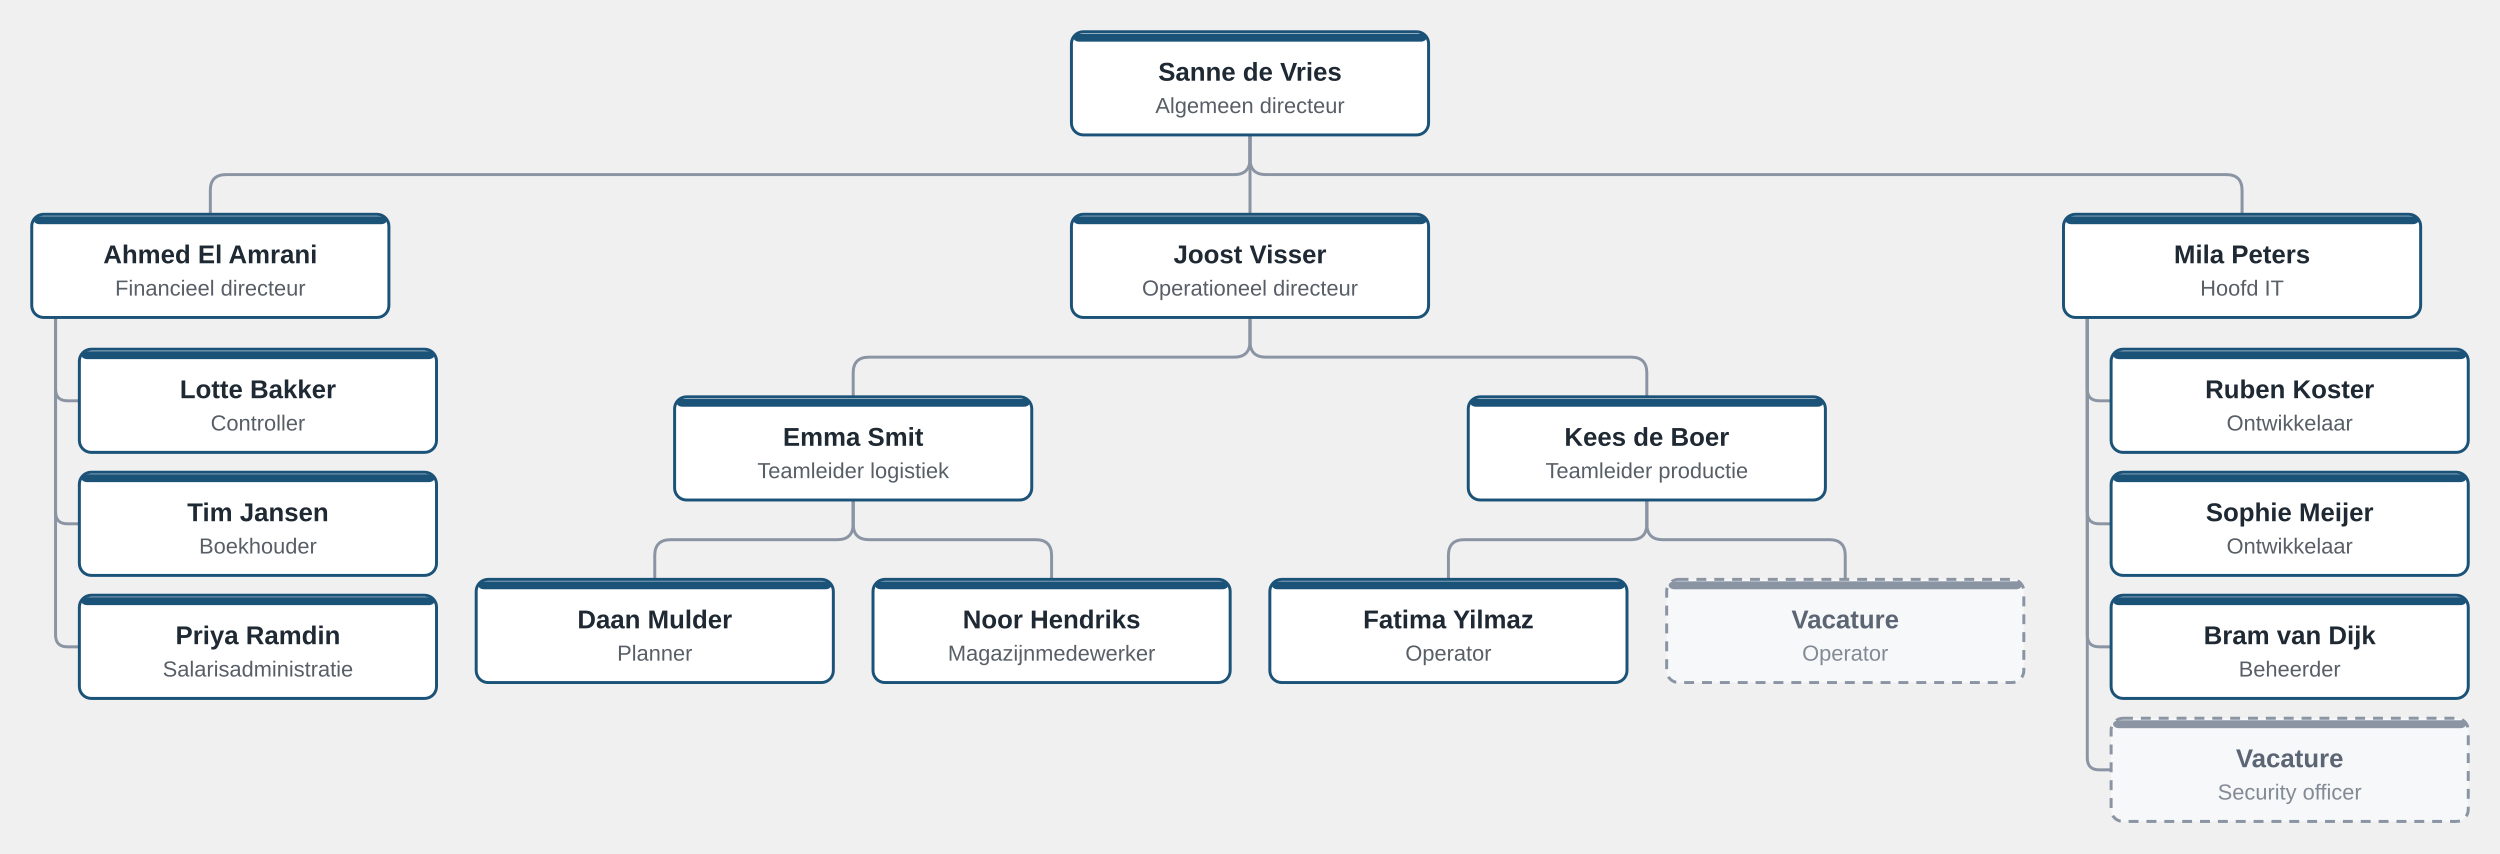
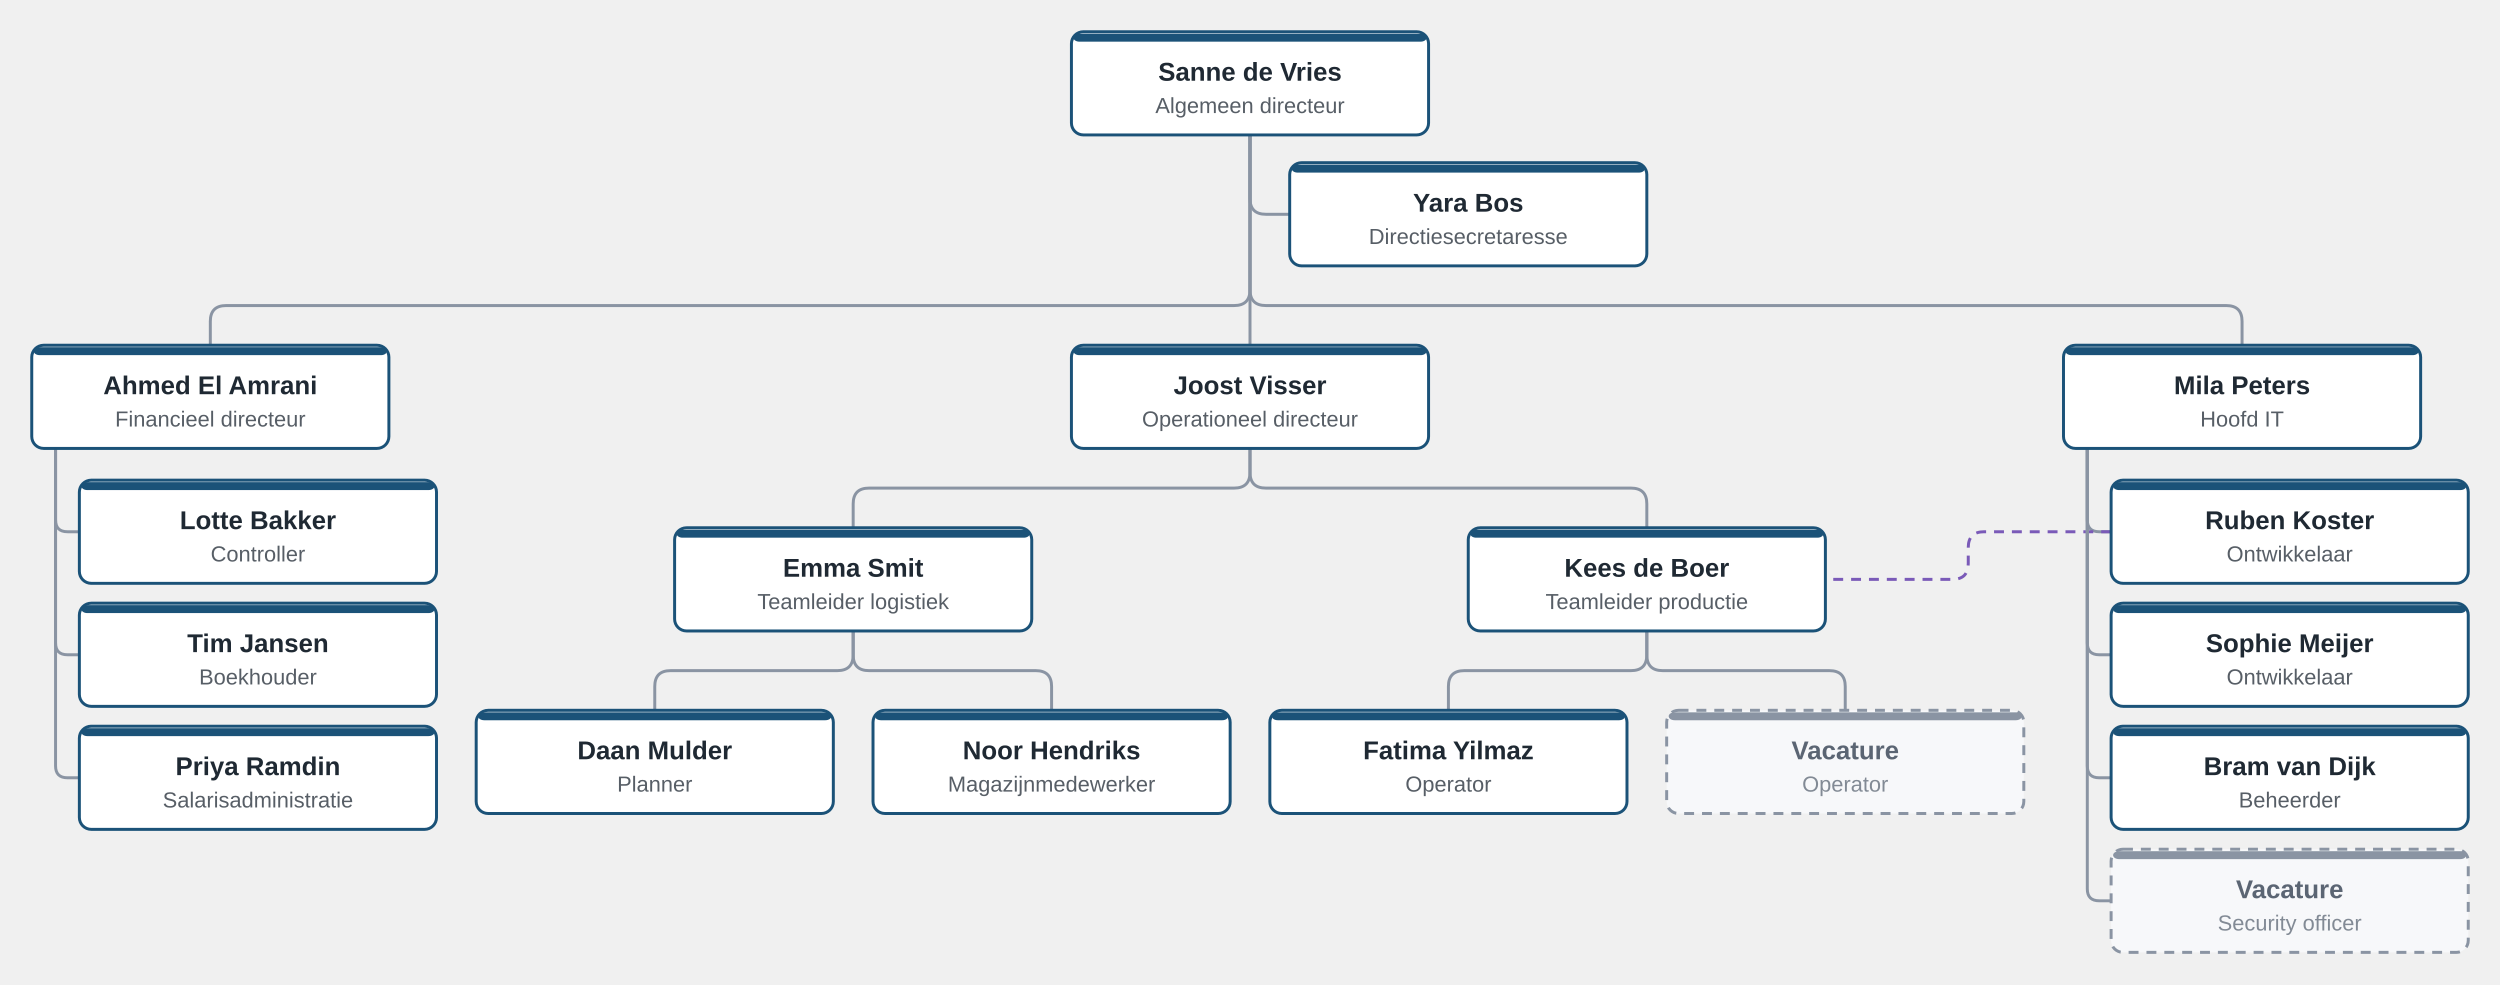
- <svg xmlns="http://www.w3.org/2000/svg" width="1260" height="430" class="weavle-export" viewBox="0 0 1260 430" font-family="&quot;Segoe UI&quot;, Arial, sans-serif">
+ <svg xmlns="http://www.w3.org/2000/svg" width="1260" height="496" class="weavle-export" viewBox="0 0 1260 496" font-family="&quot;Segoe UI&quot;, Arial, sans-serif">
  <g data-viewport="true" transform="translate(20, -44)">
    <g data-layer="edges">
-       <path d="M 86 152 L 86 140 Q 86 132 94 132 L 602 132 Q 610 132 610 124 L 610 112" class="weavle-edge weavle-edge--reportsTo" stroke="#8A94A3" stroke-width="1.5" fill="none" />
-       <path d="M 20 246 L 14 246 Q 8 246 8 240 L 8 204" class="weavle-edge weavle-edge--reportsTo" stroke="#8A94A3" stroke-width="1.5" fill="none" />
-       <path d="M 20 308 L 14 308 Q 8 308 8 302 L 8 204" class="weavle-edge weavle-edge--reportsTo" stroke="#8A94A3" stroke-width="1.5" fill="none" />
-       <path d="M 20 370 L 14 370 Q 8 370 8 364 L 8 204" class="weavle-edge weavle-edge--reportsTo" stroke="#8A94A3" stroke-width="1.5" fill="none" />
-       <path d="M 610 152 L 610 112" class="weavle-edge weavle-edge--reportsTo" stroke="#8A94A3" stroke-width="1.5" fill="none" />
-       <path d="M 410 244 L 410 232 Q 410 224 418 224 L 602 224 Q 610 224 610 216 L 610 204" class="weavle-edge weavle-edge--reportsTo" stroke="#8A94A3" stroke-width="1.5" fill="none" />
-       <path d="M 310 336 L 310 324 Q 310 316 318 316 L 402 316 Q 410 316 410 308 L 410 296" class="weavle-edge weavle-edge--reportsTo" stroke="#8A94A3" stroke-width="1.5" fill="none" />
-       <path d="M 510 336 L 510 324 Q 510 316 502 316 L 418 316 Q 410 316 410 308 L 410 296" class="weavle-edge weavle-edge--reportsTo" stroke="#8A94A3" stroke-width="1.5" fill="none" />
-       <path d="M 810 244 L 810 232 Q 810 224 802 224 L 618 224 Q 610 224 610 216 L 610 204" class="weavle-edge weavle-edge--reportsTo" stroke="#8A94A3" stroke-width="1.5" fill="none" />
-       <path d="M 710 336 L 710 324 Q 710 316 718 316 L 802 316 Q 810 316 810 308 L 810 296" class="weavle-edge weavle-edge--reportsTo" stroke="#8A94A3" stroke-width="1.5" fill="none" />
-       <path d="M 910 336 L 910 324 Q 910 316 902 316 L 818 316 Q 810 316 810 308 L 810 296" class="weavle-edge weavle-edge--reportsTo" stroke="#8A94A3" stroke-width="1.5" fill="none" />
-       <path d="M 1110 152 L 1110 140 Q 1110 132 1102 132 L 618 132 Q 610 132 610 124 L 610 112" class="weavle-edge weavle-edge--reportsTo" stroke="#8A94A3" stroke-width="1.5" fill="none" />
-       <path d="M 1044 246 L 1038 246 Q 1032 246 1032 240 L 1032 204" class="weavle-edge weavle-edge--reportsTo" stroke="#8A94A3" stroke-width="1.5" fill="none" />
-       <path d="M 1044 308 L 1038 308 Q 1032 308 1032 302 L 1032 204" class="weavle-edge weavle-edge--reportsTo" stroke="#8A94A3" stroke-width="1.5" fill="none" />
-       <path d="M 1044 370 L 1038 370 Q 1032 370 1032 364 L 1032 204" class="weavle-edge weavle-edge--reportsTo" stroke="#8A94A3" stroke-width="1.5" fill="none" />
-       <path d="M 1044 432 L 1038 432 Q 1032 432 1032 426 L 1032 204" class="weavle-edge weavle-edge--reportsTo" stroke="#8A94A3" stroke-width="1.5" fill="none" />
+       <path d="M 630 152 L 618 152 Q 610 152 610 144 L 610 112" class="weavle-edge weavle-edge--reportsTo" stroke="#8A94A3" stroke-width="1.5" fill="none" />
+       <path d="M 86 218 L 86 206 Q 86 198 94 198 L 602 198 Q 610 198 610 190 L 610 112" class="weavle-edge weavle-edge--reportsTo" stroke="#8A94A3" stroke-width="1.5" fill="none" />
+       <path d="M 20 312 L 14 312 Q 8 312 8 306 L 8 270" class="weavle-edge weavle-edge--reportsTo" stroke="#8A94A3" stroke-width="1.5" fill="none" />
+       <path d="M 20 374 L 14 374 Q 8 374 8 368 L 8 270" class="weavle-edge weavle-edge--reportsTo" stroke="#8A94A3" stroke-width="1.5" fill="none" />
+       <path d="M 20 436 L 14 436 Q 8 436 8 430 L 8 270" class="weavle-edge weavle-edge--reportsTo" stroke="#8A94A3" stroke-width="1.5" fill="none" />
+       <path d="M 610 218 L 610 112" class="weavle-edge weavle-edge--reportsTo" stroke="#8A94A3" stroke-width="1.5" fill="none" />
+       <path d="M 410 310 L 410 298 Q 410 290 418 290 L 602 290 Q 610 290 610 282 L 610 270" class="weavle-edge weavle-edge--reportsTo" stroke="#8A94A3" stroke-width="1.5" fill="none" />
+       <path d="M 310 402 L 310 390 Q 310 382 318 382 L 402 382 Q 410 382 410 374 L 410 362" class="weavle-edge weavle-edge--reportsTo" stroke="#8A94A3" stroke-width="1.5" fill="none" />
+       <path d="M 510 402 L 510 390 Q 510 382 502 382 L 418 382 Q 410 382 410 374 L 410 362" class="weavle-edge weavle-edge--reportsTo" stroke="#8A94A3" stroke-width="1.5" fill="none" />
+       <path d="M 810 310 L 810 298 Q 810 290 802 290 L 618 290 Q 610 290 610 282 L 610 270" class="weavle-edge weavle-edge--reportsTo" stroke="#8A94A3" stroke-width="1.5" fill="none" />
+       <path d="M 710 402 L 710 390 Q 710 382 718 382 L 802 382 Q 810 382 810 374 L 810 362" class="weavle-edge weavle-edge--reportsTo" stroke="#8A94A3" stroke-width="1.5" fill="none" />
+       <path d="M 910 402 L 910 390 Q 910 382 902 382 L 818 382 Q 810 382 810 374 L 810 362" class="weavle-edge weavle-edge--reportsTo" stroke="#8A94A3" stroke-width="1.5" fill="none" />
+       <path d="M 1110 218 L 1110 206 Q 1110 198 1102 198 L 618 198 Q 610 198 610 190 L 610 112" class="weavle-edge weavle-edge--reportsTo" stroke="#8A94A3" stroke-width="1.5" fill="none" />
+       <path d="M 1044 312 L 1038 312 Q 1032 312 1032 306 L 1032 270" class="weavle-edge weavle-edge--reportsTo" stroke="#8A94A3" stroke-width="1.5" fill="none" />
+       <path d="M 1044 312 L 980 312 Q 972 312 972 320 L 972 328 Q 972 336 964 336 L 900 336" class="weavle-edge weavle-edge--dottedLine" stroke="#7A5AB8" stroke-width="1.5" fill="none" stroke-dasharray="5,4" />
+       <path d="M 1044 374 L 1038 374 Q 1032 374 1032 368 L 1032 270" class="weavle-edge weavle-edge--reportsTo" stroke="#8A94A3" stroke-width="1.5" fill="none" />
+       <path d="M 1044 436 L 1038 436 Q 1032 436 1032 430 L 1032 270" class="weavle-edge weavle-edge--reportsTo" stroke="#8A94A3" stroke-width="1.5" fill="none" />
+       <path d="M 1044 498 L 1038 498 Q 1032 498 1032 492 L 1032 270" class="weavle-edge weavle-edge--reportsTo" stroke="#8A94A3" stroke-width="1.5" fill="none" />
    </g>
    <g data-layer="nodes">
      <g class="weavle-node weavle-node--person">
        <g>
          <rect x="520" y="60" width="180" height="52" rx="6" fill="#FFFFFF" stroke="#1B5278" stroke-width="1.5" class="weavle-node-shape" />
          <rect x="521" y="61" width="178" height="4" rx="3" fill="#1B5278" class="weavle-orgchart-accent" />
          <text text-anchor="middle" font-size="11" fill="#1F2933" fill-opacity="0.75" class="weavle-orgchart-role">
            <tspan x="610" y="100.975">Algemeen directeur</tspan>
          </text>
        </g>
        <text text-anchor="middle" class="weavle-node-label" font-size="13" fill="#1F2933" font-weight="600">
          <tspan x="610" y="84.675">Sanne de Vries</tspan>
        </text>
      </g>
      <g class="weavle-node weavle-node--person">
        <g>
-           <rect x="-4" y="152" width="180" height="52" rx="6" fill="#FFFFFF" stroke="#1B5278" stroke-width="1.5" class="weavle-node-shape" />
-           <rect x="-3" y="153" width="178" height="4" rx="3" fill="#1B5278" class="weavle-orgchart-accent" />
-           <text text-anchor="middle" font-size="11" fill="#1F2933" fill-opacity="0.75" class="weavle-orgchart-role">
-             <tspan x="86" y="192.975">Financieel directeur</tspan>
-           </text>
-         </g>
-         <text text-anchor="middle" class="weavle-node-label" font-size="13" fill="#1F2933" font-weight="600">
-           <tspan x="86" y="176.675">Ahmed El Amrani</tspan>
-         </text>
-       </g>
-       <g class="weavle-node weavle-node--person">
-         <g>
-           <rect x="20" y="220" width="180" height="52" rx="6" fill="#FFFFFF" stroke="#1B5278" stroke-width="1.5" class="weavle-node-shape" />
-           <rect x="21" y="221" width="178" height="4" rx="3" fill="#1B5278" class="weavle-orgchart-accent" />
-           <text text-anchor="middle" font-size="11" fill="#1F2933" fill-opacity="0.75" class="weavle-orgchart-role">
-             <tspan x="110" y="260.975">Controller</tspan>
-           </text>
-         </g>
-         <text text-anchor="middle" class="weavle-node-label" font-size="13" fill="#1F2933" font-weight="600">
-           <tspan x="110" y="244.675">Lotte Bakker</tspan>
-         </text>
-       </g>
-       <g class="weavle-node weavle-node--person">
-         <g>
-           <rect x="20" y="282" width="180" height="52" rx="6" fill="#FFFFFF" stroke="#1B5278" stroke-width="1.5" class="weavle-node-shape" />
-           <rect x="21" y="283" width="178" height="4" rx="3" fill="#1B5278" class="weavle-orgchart-accent" />
-           <text text-anchor="middle" font-size="11" fill="#1F2933" fill-opacity="0.75" class="weavle-orgchart-role">
-             <tspan x="110" y="322.975">Boekhouder</tspan>
-           </text>
-         </g>
-         <text text-anchor="middle" class="weavle-node-label" font-size="13" fill="#1F2933" font-weight="600">
-           <tspan x="110" y="306.675">Tim Jansen</tspan>
-         </text>
-       </g>
-       <g class="weavle-node weavle-node--person">
-         <g>
-           <rect x="20" y="344" width="180" height="52" rx="6" fill="#FFFFFF" stroke="#1B5278" stroke-width="1.5" class="weavle-node-shape" />
-           <rect x="21" y="345" width="178" height="4" rx="3" fill="#1B5278" class="weavle-orgchart-accent" />
-           <text text-anchor="middle" font-size="11" fill="#1F2933" fill-opacity="0.75" class="weavle-orgchart-role">
-             <tspan x="110" y="384.975">Salarisadministratie</tspan>
-           </text>
-         </g>
-         <text text-anchor="middle" class="weavle-node-label" font-size="13" fill="#1F2933" font-weight="600">
-           <tspan x="110" y="368.675">Priya Ramdin</tspan>
-         </text>
-       </g>
-       <g class="weavle-node weavle-node--person">
-         <g>
-           <rect x="520" y="152" width="180" height="52" rx="6" fill="#FFFFFF" stroke="#1B5278" stroke-width="1.5" class="weavle-node-shape" />
-           <rect x="521" y="153" width="178" height="4" rx="3" fill="#1B5278" class="weavle-orgchart-accent" />
-           <text text-anchor="middle" font-size="11" fill="#1F2933" fill-opacity="0.75" class="weavle-orgchart-role">
-             <tspan x="610" y="192.975">Operationeel directeur</tspan>
-           </text>
-         </g>
-         <text text-anchor="middle" class="weavle-node-label" font-size="13" fill="#1F2933" font-weight="600">
-           <tspan x="610" y="176.675">Joost Visser</tspan>
-         </text>
-       </g>
-       <g class="weavle-node weavle-node--person">
-         <g>
-           <rect x="320" y="244" width="180" height="52" rx="6" fill="#FFFFFF" stroke="#1B5278" stroke-width="1.5" class="weavle-node-shape" />
-           <rect x="321" y="245" width="178" height="4" rx="3" fill="#1B5278" class="weavle-orgchart-accent" />
-           <text text-anchor="middle" font-size="11" fill="#1F2933" fill-opacity="0.75" class="weavle-orgchart-role">
-             <tspan x="410" y="284.975">Teamleider logistiek</tspan>
-           </text>
-         </g>
-         <text text-anchor="middle" class="weavle-node-label" font-size="13" fill="#1F2933" font-weight="600">
-           <tspan x="410" y="268.675">Emma Smit</tspan>
-         </text>
-       </g>
-       <g class="weavle-node weavle-node--person">
-         <g>
-           <rect x="220" y="336" width="180" height="52" rx="6" fill="#FFFFFF" stroke="#1B5278" stroke-width="1.5" class="weavle-node-shape" />
-           <rect x="221" y="337" width="178" height="4" rx="3" fill="#1B5278" class="weavle-orgchart-accent" />
-           <text text-anchor="middle" font-size="11" fill="#1F2933" fill-opacity="0.75" class="weavle-orgchart-role">
-             <tspan x="310" y="376.975">Planner</tspan>
-           </text>
-         </g>
-         <text text-anchor="middle" class="weavle-node-label" font-size="13" fill="#1F2933" font-weight="600">
-           <tspan x="310" y="360.675">Daan Mulder</tspan>
-         </text>
-       </g>
-       <g class="weavle-node weavle-node--person">
-         <g>
-           <rect x="420" y="336" width="180" height="52" rx="6" fill="#FFFFFF" stroke="#1B5278" stroke-width="1.5" class="weavle-node-shape" />
-           <rect x="421" y="337" width="178" height="4" rx="3" fill="#1B5278" class="weavle-orgchart-accent" />
-           <text text-anchor="middle" font-size="11" fill="#1F2933" fill-opacity="0.75" class="weavle-orgchart-role">
-             <tspan x="510" y="376.975">Magazijnmedewerker</tspan>
-           </text>
-         </g>
-         <text text-anchor="middle" class="weavle-node-label" font-size="13" fill="#1F2933" font-weight="600">
-           <tspan x="510" y="360.675">Noor Hendriks</tspan>
-         </text>
-       </g>
-       <g class="weavle-node weavle-node--person">
-         <g>
-           <rect x="720" y="244" width="180" height="52" rx="6" fill="#FFFFFF" stroke="#1B5278" stroke-width="1.5" class="weavle-node-shape" />
-           <rect x="721" y="245" width="178" height="4" rx="3" fill="#1B5278" class="weavle-orgchart-accent" />
-           <text text-anchor="middle" font-size="11" fill="#1F2933" fill-opacity="0.75" class="weavle-orgchart-role">
-             <tspan x="810" y="284.975">Teamleider productie</tspan>
-           </text>
-         </g>
-         <text text-anchor="middle" class="weavle-node-label" font-size="13" fill="#1F2933" font-weight="600">
-           <tspan x="810" y="268.675">Kees de Boer</tspan>
-         </text>
-       </g>
-       <g class="weavle-node weavle-node--person">
-         <g>
-           <rect x="620" y="336" width="180" height="52" rx="6" fill="#FFFFFF" stroke="#1B5278" stroke-width="1.5" class="weavle-node-shape" />
-           <rect x="621" y="337" width="178" height="4" rx="3" fill="#1B5278" class="weavle-orgchart-accent" />
-           <text text-anchor="middle" font-size="11" fill="#1F2933" fill-opacity="0.75" class="weavle-orgchart-role">
-             <tspan x="710" y="376.975">Operator</tspan>
-           </text>
-         </g>
-         <text text-anchor="middle" class="weavle-node-label" font-size="13" fill="#1F2933" font-weight="600">
-           <tspan x="710" y="360.675">Fatima Yilmaz</tspan>
+           <rect x="630" y="126" width="180" height="52" rx="6" fill="#FFFFFF" stroke="#1B5278" stroke-width="1.5" class="weavle-node-shape" />
+           <rect x="631" y="127" width="178" height="4" rx="3" fill="#1B5278" class="weavle-orgchart-accent" />
+           <text text-anchor="middle" font-size="11" fill="#1F2933" fill-opacity="0.75" class="weavle-orgchart-role">
+             <tspan x="720" y="166.975">Directiesecretaresse</tspan>
+           </text>
+         </g>
+         <text text-anchor="middle" class="weavle-node-label" font-size="13" fill="#1F2933" font-weight="600">
+           <tspan x="720" y="150.675">Yara Bos</tspan>
+         </text>
+       </g>
+       <g class="weavle-node weavle-node--person">
+         <g>
+           <rect x="-4" y="218" width="180" height="52" rx="6" fill="#FFFFFF" stroke="#1B5278" stroke-width="1.5" class="weavle-node-shape" />
+           <rect x="-3" y="219" width="178" height="4" rx="3" fill="#1B5278" class="weavle-orgchart-accent" />
+           <text text-anchor="middle" font-size="11" fill="#1F2933" fill-opacity="0.75" class="weavle-orgchart-role">
+             <tspan x="86" y="258.975">Financieel directeur</tspan>
+           </text>
+         </g>
+         <text text-anchor="middle" class="weavle-node-label" font-size="13" fill="#1F2933" font-weight="600">
+           <tspan x="86" y="242.675">Ahmed El Amrani</tspan>
+         </text>
+       </g>
+       <g class="weavle-node weavle-node--person">
+         <g>
+           <rect x="20" y="286" width="180" height="52" rx="6" fill="#FFFFFF" stroke="#1B5278" stroke-width="1.5" class="weavle-node-shape" />
+           <rect x="21" y="287" width="178" height="4" rx="3" fill="#1B5278" class="weavle-orgchart-accent" />
+           <text text-anchor="middle" font-size="11" fill="#1F2933" fill-opacity="0.75" class="weavle-orgchart-role">
+             <tspan x="110" y="326.975">Controller</tspan>
+           </text>
+         </g>
+         <text text-anchor="middle" class="weavle-node-label" font-size="13" fill="#1F2933" font-weight="600">
+           <tspan x="110" y="310.675">Lotte Bakker</tspan>
+         </text>
+       </g>
+       <g class="weavle-node weavle-node--person">
+         <g>
+           <rect x="20" y="348" width="180" height="52" rx="6" fill="#FFFFFF" stroke="#1B5278" stroke-width="1.5" class="weavle-node-shape" />
+           <rect x="21" y="349" width="178" height="4" rx="3" fill="#1B5278" class="weavle-orgchart-accent" />
+           <text text-anchor="middle" font-size="11" fill="#1F2933" fill-opacity="0.75" class="weavle-orgchart-role">
+             <tspan x="110" y="388.975">Boekhouder</tspan>
+           </text>
+         </g>
+         <text text-anchor="middle" class="weavle-node-label" font-size="13" fill="#1F2933" font-weight="600">
+           <tspan x="110" y="372.675">Tim Jansen</tspan>
+         </text>
+       </g>
+       <g class="weavle-node weavle-node--person">
+         <g>
+           <rect x="20" y="410" width="180" height="52" rx="6" fill="#FFFFFF" stroke="#1B5278" stroke-width="1.5" class="weavle-node-shape" />
+           <rect x="21" y="411" width="178" height="4" rx="3" fill="#1B5278" class="weavle-orgchart-accent" />
+           <text text-anchor="middle" font-size="11" fill="#1F2933" fill-opacity="0.75" class="weavle-orgchart-role">
+             <tspan x="110" y="450.975">Salarisadministratie</tspan>
+           </text>
+         </g>
+         <text text-anchor="middle" class="weavle-node-label" font-size="13" fill="#1F2933" font-weight="600">
+           <tspan x="110" y="434.675">Priya Ramdin</tspan>
+         </text>
+       </g>
+       <g class="weavle-node weavle-node--person">
+         <g>
+           <rect x="520" y="218" width="180" height="52" rx="6" fill="#FFFFFF" stroke="#1B5278" stroke-width="1.5" class="weavle-node-shape" />
+           <rect x="521" y="219" width="178" height="4" rx="3" fill="#1B5278" class="weavle-orgchart-accent" />
+           <text text-anchor="middle" font-size="11" fill="#1F2933" fill-opacity="0.75" class="weavle-orgchart-role">
+             <tspan x="610" y="258.975">Operationeel directeur</tspan>
+           </text>
+         </g>
+         <text text-anchor="middle" class="weavle-node-label" font-size="13" fill="#1F2933" font-weight="600">
+           <tspan x="610" y="242.675">Joost Visser</tspan>
+         </text>
+       </g>
+       <g class="weavle-node weavle-node--person">
+         <g>
+           <rect x="320" y="310" width="180" height="52" rx="6" fill="#FFFFFF" stroke="#1B5278" stroke-width="1.5" class="weavle-node-shape" />
+           <rect x="321" y="311" width="178" height="4" rx="3" fill="#1B5278" class="weavle-orgchart-accent" />
+           <text text-anchor="middle" font-size="11" fill="#1F2933" fill-opacity="0.75" class="weavle-orgchart-role">
+             <tspan x="410" y="350.975">Teamleider logistiek</tspan>
+           </text>
+         </g>
+         <text text-anchor="middle" class="weavle-node-label" font-size="13" fill="#1F2933" font-weight="600">
+           <tspan x="410" y="334.675">Emma Smit</tspan>
+         </text>
+       </g>
+       <g class="weavle-node weavle-node--person">
+         <g>
+           <rect x="220" y="402" width="180" height="52" rx="6" fill="#FFFFFF" stroke="#1B5278" stroke-width="1.5" class="weavle-node-shape" />
+           <rect x="221" y="403" width="178" height="4" rx="3" fill="#1B5278" class="weavle-orgchart-accent" />
+           <text text-anchor="middle" font-size="11" fill="#1F2933" fill-opacity="0.75" class="weavle-orgchart-role">
+             <tspan x="310" y="442.975">Planner</tspan>
+           </text>
+         </g>
+         <text text-anchor="middle" class="weavle-node-label" font-size="13" fill="#1F2933" font-weight="600">
+           <tspan x="310" y="426.675">Daan Mulder</tspan>
+         </text>
+       </g>
+       <g class="weavle-node weavle-node--person">
+         <g>
+           <rect x="420" y="402" width="180" height="52" rx="6" fill="#FFFFFF" stroke="#1B5278" stroke-width="1.5" class="weavle-node-shape" />
+           <rect x="421" y="403" width="178" height="4" rx="3" fill="#1B5278" class="weavle-orgchart-accent" />
+           <text text-anchor="middle" font-size="11" fill="#1F2933" fill-opacity="0.75" class="weavle-orgchart-role">
+             <tspan x="510" y="442.975">Magazijnmedewerker</tspan>
+           </text>
+         </g>
+         <text text-anchor="middle" class="weavle-node-label" font-size="13" fill="#1F2933" font-weight="600">
+           <tspan x="510" y="426.675">Noor Hendriks</tspan>
+         </text>
+       </g>
+       <g class="weavle-node weavle-node--person">
+         <g>
+           <rect x="720" y="310" width="180" height="52" rx="6" fill="#FFFFFF" stroke="#1B5278" stroke-width="1.5" class="weavle-node-shape" />
+           <rect x="721" y="311" width="178" height="4" rx="3" fill="#1B5278" class="weavle-orgchart-accent" />
+           <text text-anchor="middle" font-size="11" fill="#1F2933" fill-opacity="0.75" class="weavle-orgchart-role">
+             <tspan x="810" y="350.975">Teamleider productie</tspan>
+           </text>
+         </g>
+         <text text-anchor="middle" class="weavle-node-label" font-size="13" fill="#1F2933" font-weight="600">
+           <tspan x="810" y="334.675">Kees de Boer</tspan>
+         </text>
+       </g>
+       <g class="weavle-node weavle-node--person">
+         <g>
+           <rect x="620" y="402" width="180" height="52" rx="6" fill="#FFFFFF" stroke="#1B5278" stroke-width="1.5" class="weavle-node-shape" />
+           <rect x="621" y="403" width="178" height="4" rx="3" fill="#1B5278" class="weavle-orgchart-accent" />
+           <text text-anchor="middle" font-size="11" fill="#1F2933" fill-opacity="0.75" class="weavle-orgchart-role">
+             <tspan x="710" y="442.975">Operator</tspan>
+           </text>
+         </g>
+         <text text-anchor="middle" class="weavle-node-label" font-size="13" fill="#1F2933" font-weight="600">
+           <tspan x="710" y="426.675">Fatima Yilmaz</tspan>
        </text>
      </g>
      <g class="weavle-node weavle-node--vacancy">
        <g>
-           <rect x="820" y="336" width="180" height="52" rx="6" fill="#F7F8FA" stroke="#8A94A3" stroke-width="1.5" stroke-dasharray="5,4" class="weavle-node-shape" />
-           <rect x="821" y="337" width="178" height="4" rx="3" fill="#8A94A3" class="weavle-orgchart-accent" />
+           <rect x="820" y="402" width="180" height="52" rx="6" fill="#F7F8FA" stroke="#8A94A3" stroke-width="1.5" stroke-dasharray="5,4" class="weavle-node-shape" />
+           <rect x="821" y="403" width="178" height="4" rx="3" fill="#8A94A3" class="weavle-orgchart-accent" />
          <text text-anchor="middle" font-size="11" fill="#5B6573" fill-opacity="0.75" class="weavle-orgchart-role">
-             <tspan x="910" y="376.975">Operator</tspan>
+             <tspan x="910" y="442.975">Operator</tspan>
          </text>
        </g>
        <text text-anchor="middle" class="weavle-node-label" font-size="13" fill="#5B6573" font-weight="600">
-           <tspan x="910" y="360.675">Vacature</tspan>
-         </text>
-       </g>
-       <g class="weavle-node weavle-node--person">
-         <g>
-           <rect x="1020" y="152" width="180" height="52" rx="6" fill="#FFFFFF" stroke="#1B5278" stroke-width="1.5" class="weavle-node-shape" />
-           <rect x="1021" y="153" width="178" height="4" rx="3" fill="#1B5278" class="weavle-orgchart-accent" />
-           <text text-anchor="middle" font-size="11" fill="#1F2933" fill-opacity="0.75" class="weavle-orgchart-role">
-             <tspan x="1110" y="192.975">Hoofd IT</tspan>
-           </text>
-         </g>
-         <text text-anchor="middle" class="weavle-node-label" font-size="13" fill="#1F2933" font-weight="600">
-           <tspan x="1110" y="176.675">Mila Peters</tspan>
-         </text>
-       </g>
-       <g class="weavle-node weavle-node--person">
-         <g>
-           <rect x="1044" y="220" width="180" height="52" rx="6" fill="#FFFFFF" stroke="#1B5278" stroke-width="1.5" class="weavle-node-shape" />
-           <rect x="1045" y="221" width="178" height="4" rx="3" fill="#1B5278" class="weavle-orgchart-accent" />
-           <text text-anchor="middle" font-size="11" fill="#1F2933" fill-opacity="0.75" class="weavle-orgchart-role">
-             <tspan x="1134" y="260.975">Ontwikkelaar</tspan>
-           </text>
-         </g>
-         <text text-anchor="middle" class="weavle-node-label" font-size="13" fill="#1F2933" font-weight="600">
-           <tspan x="1134" y="244.675">Ruben Koster</tspan>
-         </text>
-       </g>
-       <g class="weavle-node weavle-node--person">
-         <g>
-           <rect x="1044" y="282" width="180" height="52" rx="6" fill="#FFFFFF" stroke="#1B5278" stroke-width="1.5" class="weavle-node-shape" />
-           <rect x="1045" y="283" width="178" height="4" rx="3" fill="#1B5278" class="weavle-orgchart-accent" />
-           <text text-anchor="middle" font-size="11" fill="#1F2933" fill-opacity="0.75" class="weavle-orgchart-role">
-             <tspan x="1134" y="322.975">Ontwikkelaar</tspan>
-           </text>
-         </g>
-         <text text-anchor="middle" class="weavle-node-label" font-size="13" fill="#1F2933" font-weight="600">
-           <tspan x="1134" y="306.675">Sophie Meijer</tspan>
-         </text>
-       </g>
-       <g class="weavle-node weavle-node--person">
-         <g>
-           <rect x="1044" y="344" width="180" height="52" rx="6" fill="#FFFFFF" stroke="#1B5278" stroke-width="1.5" class="weavle-node-shape" />
-           <rect x="1045" y="345" width="178" height="4" rx="3" fill="#1B5278" class="weavle-orgchart-accent" />
-           <text text-anchor="middle" font-size="11" fill="#1F2933" fill-opacity="0.75" class="weavle-orgchart-role">
-             <tspan x="1134" y="384.975">Beheerder</tspan>
-           </text>
-         </g>
-         <text text-anchor="middle" class="weavle-node-label" font-size="13" fill="#1F2933" font-weight="600">
-           <tspan x="1134" y="368.675">Bram van Dijk</tspan>
+           <tspan x="910" y="426.675">Vacature</tspan>
+         </text>
+       </g>
+       <g class="weavle-node weavle-node--person">
+         <g>
+           <rect x="1020" y="218" width="180" height="52" rx="6" fill="#FFFFFF" stroke="#1B5278" stroke-width="1.5" class="weavle-node-shape" />
+           <rect x="1021" y="219" width="178" height="4" rx="3" fill="#1B5278" class="weavle-orgchart-accent" />
+           <text text-anchor="middle" font-size="11" fill="#1F2933" fill-opacity="0.75" class="weavle-orgchart-role">
+             <tspan x="1110" y="258.975">Hoofd IT</tspan>
+           </text>
+         </g>
+         <text text-anchor="middle" class="weavle-node-label" font-size="13" fill="#1F2933" font-weight="600">
+           <tspan x="1110" y="242.675">Mila Peters</tspan>
+         </text>
+       </g>
+       <g class="weavle-node weavle-node--person">
+         <g>
+           <rect x="1044" y="286" width="180" height="52" rx="6" fill="#FFFFFF" stroke="#1B5278" stroke-width="1.5" class="weavle-node-shape" />
+           <rect x="1045" y="287" width="178" height="4" rx="3" fill="#1B5278" class="weavle-orgchart-accent" />
+           <text text-anchor="middle" font-size="11" fill="#1F2933" fill-opacity="0.75" class="weavle-orgchart-role">
+             <tspan x="1134" y="326.975">Ontwikkelaar</tspan>
+           </text>
+         </g>
+         <text text-anchor="middle" class="weavle-node-label" font-size="13" fill="#1F2933" font-weight="600">
+           <tspan x="1134" y="310.675">Ruben Koster</tspan>
+         </text>
+       </g>
+       <g class="weavle-node weavle-node--person">
+         <g>
+           <rect x="1044" y="348" width="180" height="52" rx="6" fill="#FFFFFF" stroke="#1B5278" stroke-width="1.5" class="weavle-node-shape" />
+           <rect x="1045" y="349" width="178" height="4" rx="3" fill="#1B5278" class="weavle-orgchart-accent" />
+           <text text-anchor="middle" font-size="11" fill="#1F2933" fill-opacity="0.75" class="weavle-orgchart-role">
+             <tspan x="1134" y="388.975">Ontwikkelaar</tspan>
+           </text>
+         </g>
+         <text text-anchor="middle" class="weavle-node-label" font-size="13" fill="#1F2933" font-weight="600">
+           <tspan x="1134" y="372.675">Sophie Meijer</tspan>
+         </text>
+       </g>
+       <g class="weavle-node weavle-node--person">
+         <g>
+           <rect x="1044" y="410" width="180" height="52" rx="6" fill="#FFFFFF" stroke="#1B5278" stroke-width="1.5" class="weavle-node-shape" />
+           <rect x="1045" y="411" width="178" height="4" rx="3" fill="#1B5278" class="weavle-orgchart-accent" />
+           <text text-anchor="middle" font-size="11" fill="#1F2933" fill-opacity="0.75" class="weavle-orgchart-role">
+             <tspan x="1134" y="450.975">Beheerder</tspan>
+           </text>
+         </g>
+         <text text-anchor="middle" class="weavle-node-label" font-size="13" fill="#1F2933" font-weight="600">
+           <tspan x="1134" y="434.675">Bram van Dijk</tspan>
        </text>
      </g>
      <g class="weavle-node weavle-node--vacancy">
        <g>
-           <rect x="1044" y="406" width="180" height="52" rx="6" fill="#F7F8FA" stroke="#8A94A3" stroke-width="1.5" stroke-dasharray="5,4" class="weavle-node-shape" />
-           <rect x="1045" y="407" width="178" height="4" rx="3" fill="#8A94A3" class="weavle-orgchart-accent" />
+           <rect x="1044" y="472" width="180" height="52" rx="6" fill="#F7F8FA" stroke="#8A94A3" stroke-width="1.5" stroke-dasharray="5,4" class="weavle-node-shape" />
+           <rect x="1045" y="473" width="178" height="4" rx="3" fill="#8A94A3" class="weavle-orgchart-accent" />
          <text text-anchor="middle" font-size="11" fill="#5B6573" fill-opacity="0.75" class="weavle-orgchart-role">
-             <tspan x="1134" y="446.975">Security officer</tspan>
+             <tspan x="1134" y="512.975">Security officer</tspan>
          </text>
        </g>
        <text text-anchor="middle" class="weavle-node-label" font-size="13" fill="#5B6573" font-weight="600">
-           <tspan x="1134" y="430.675">Vacature</tspan>
+           <tspan x="1134" y="496.675">Vacature</tspan>
        </text>
      </g>
    </g>
  </g>
</svg>
